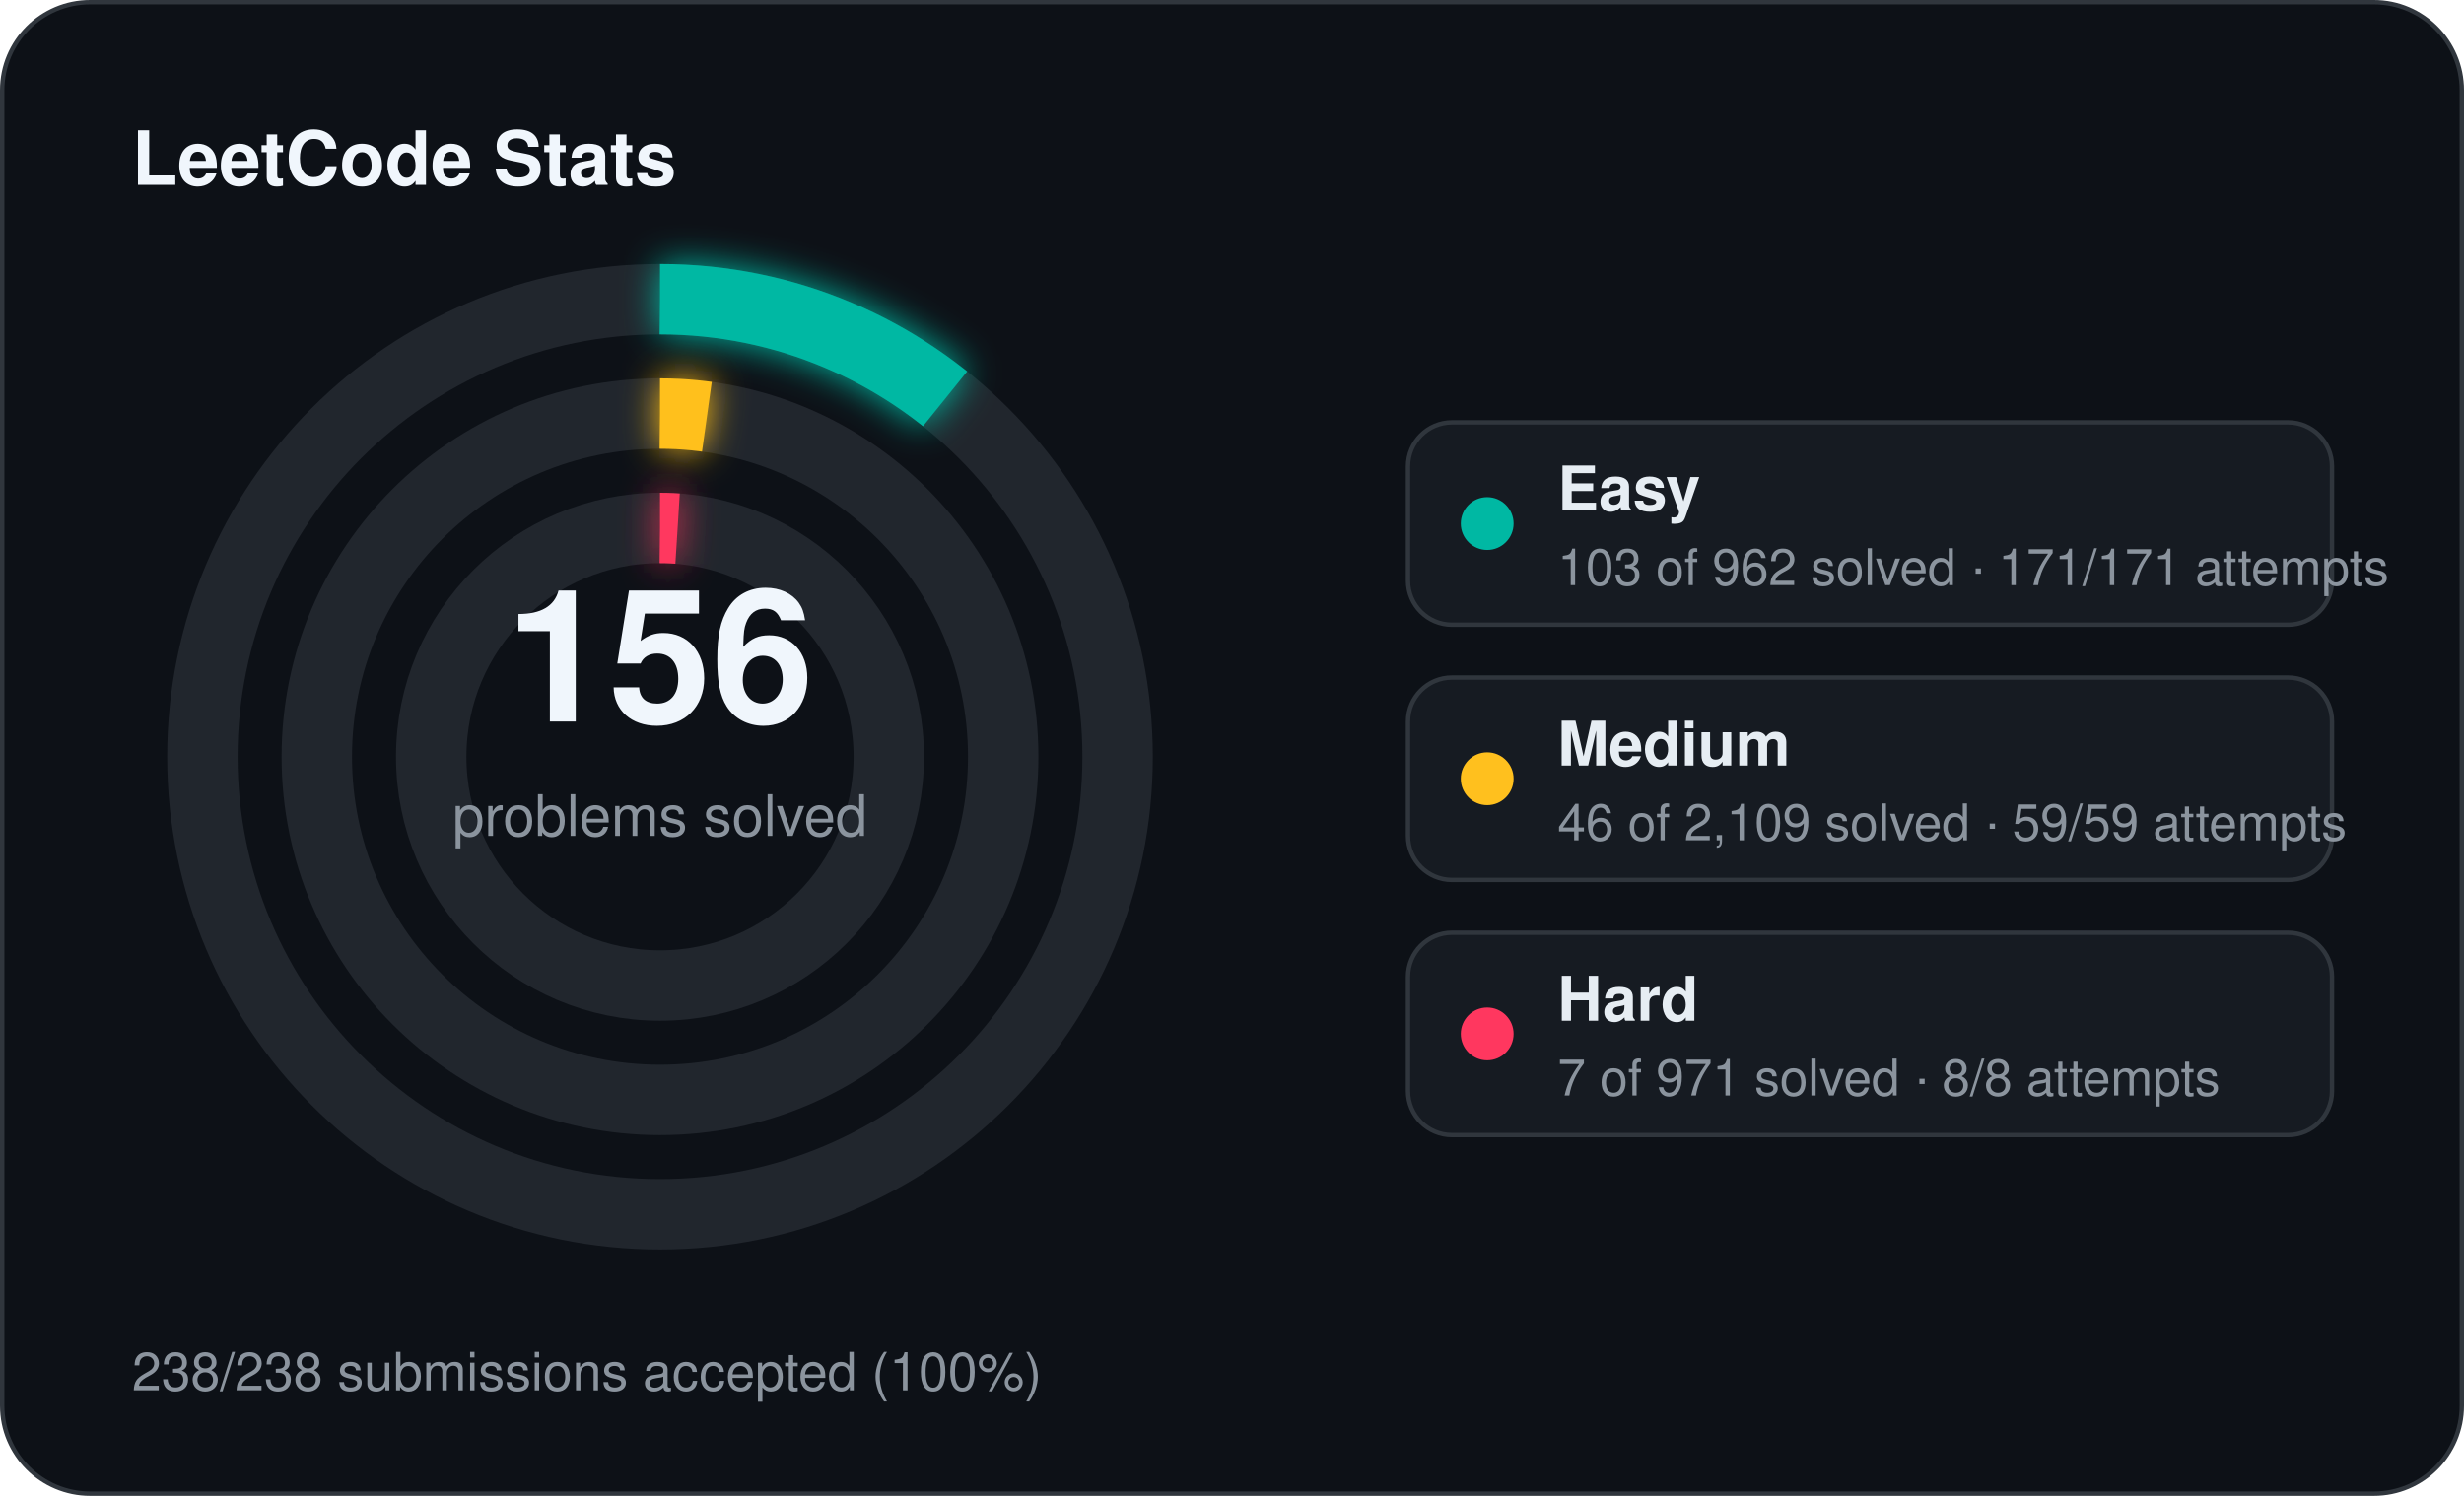
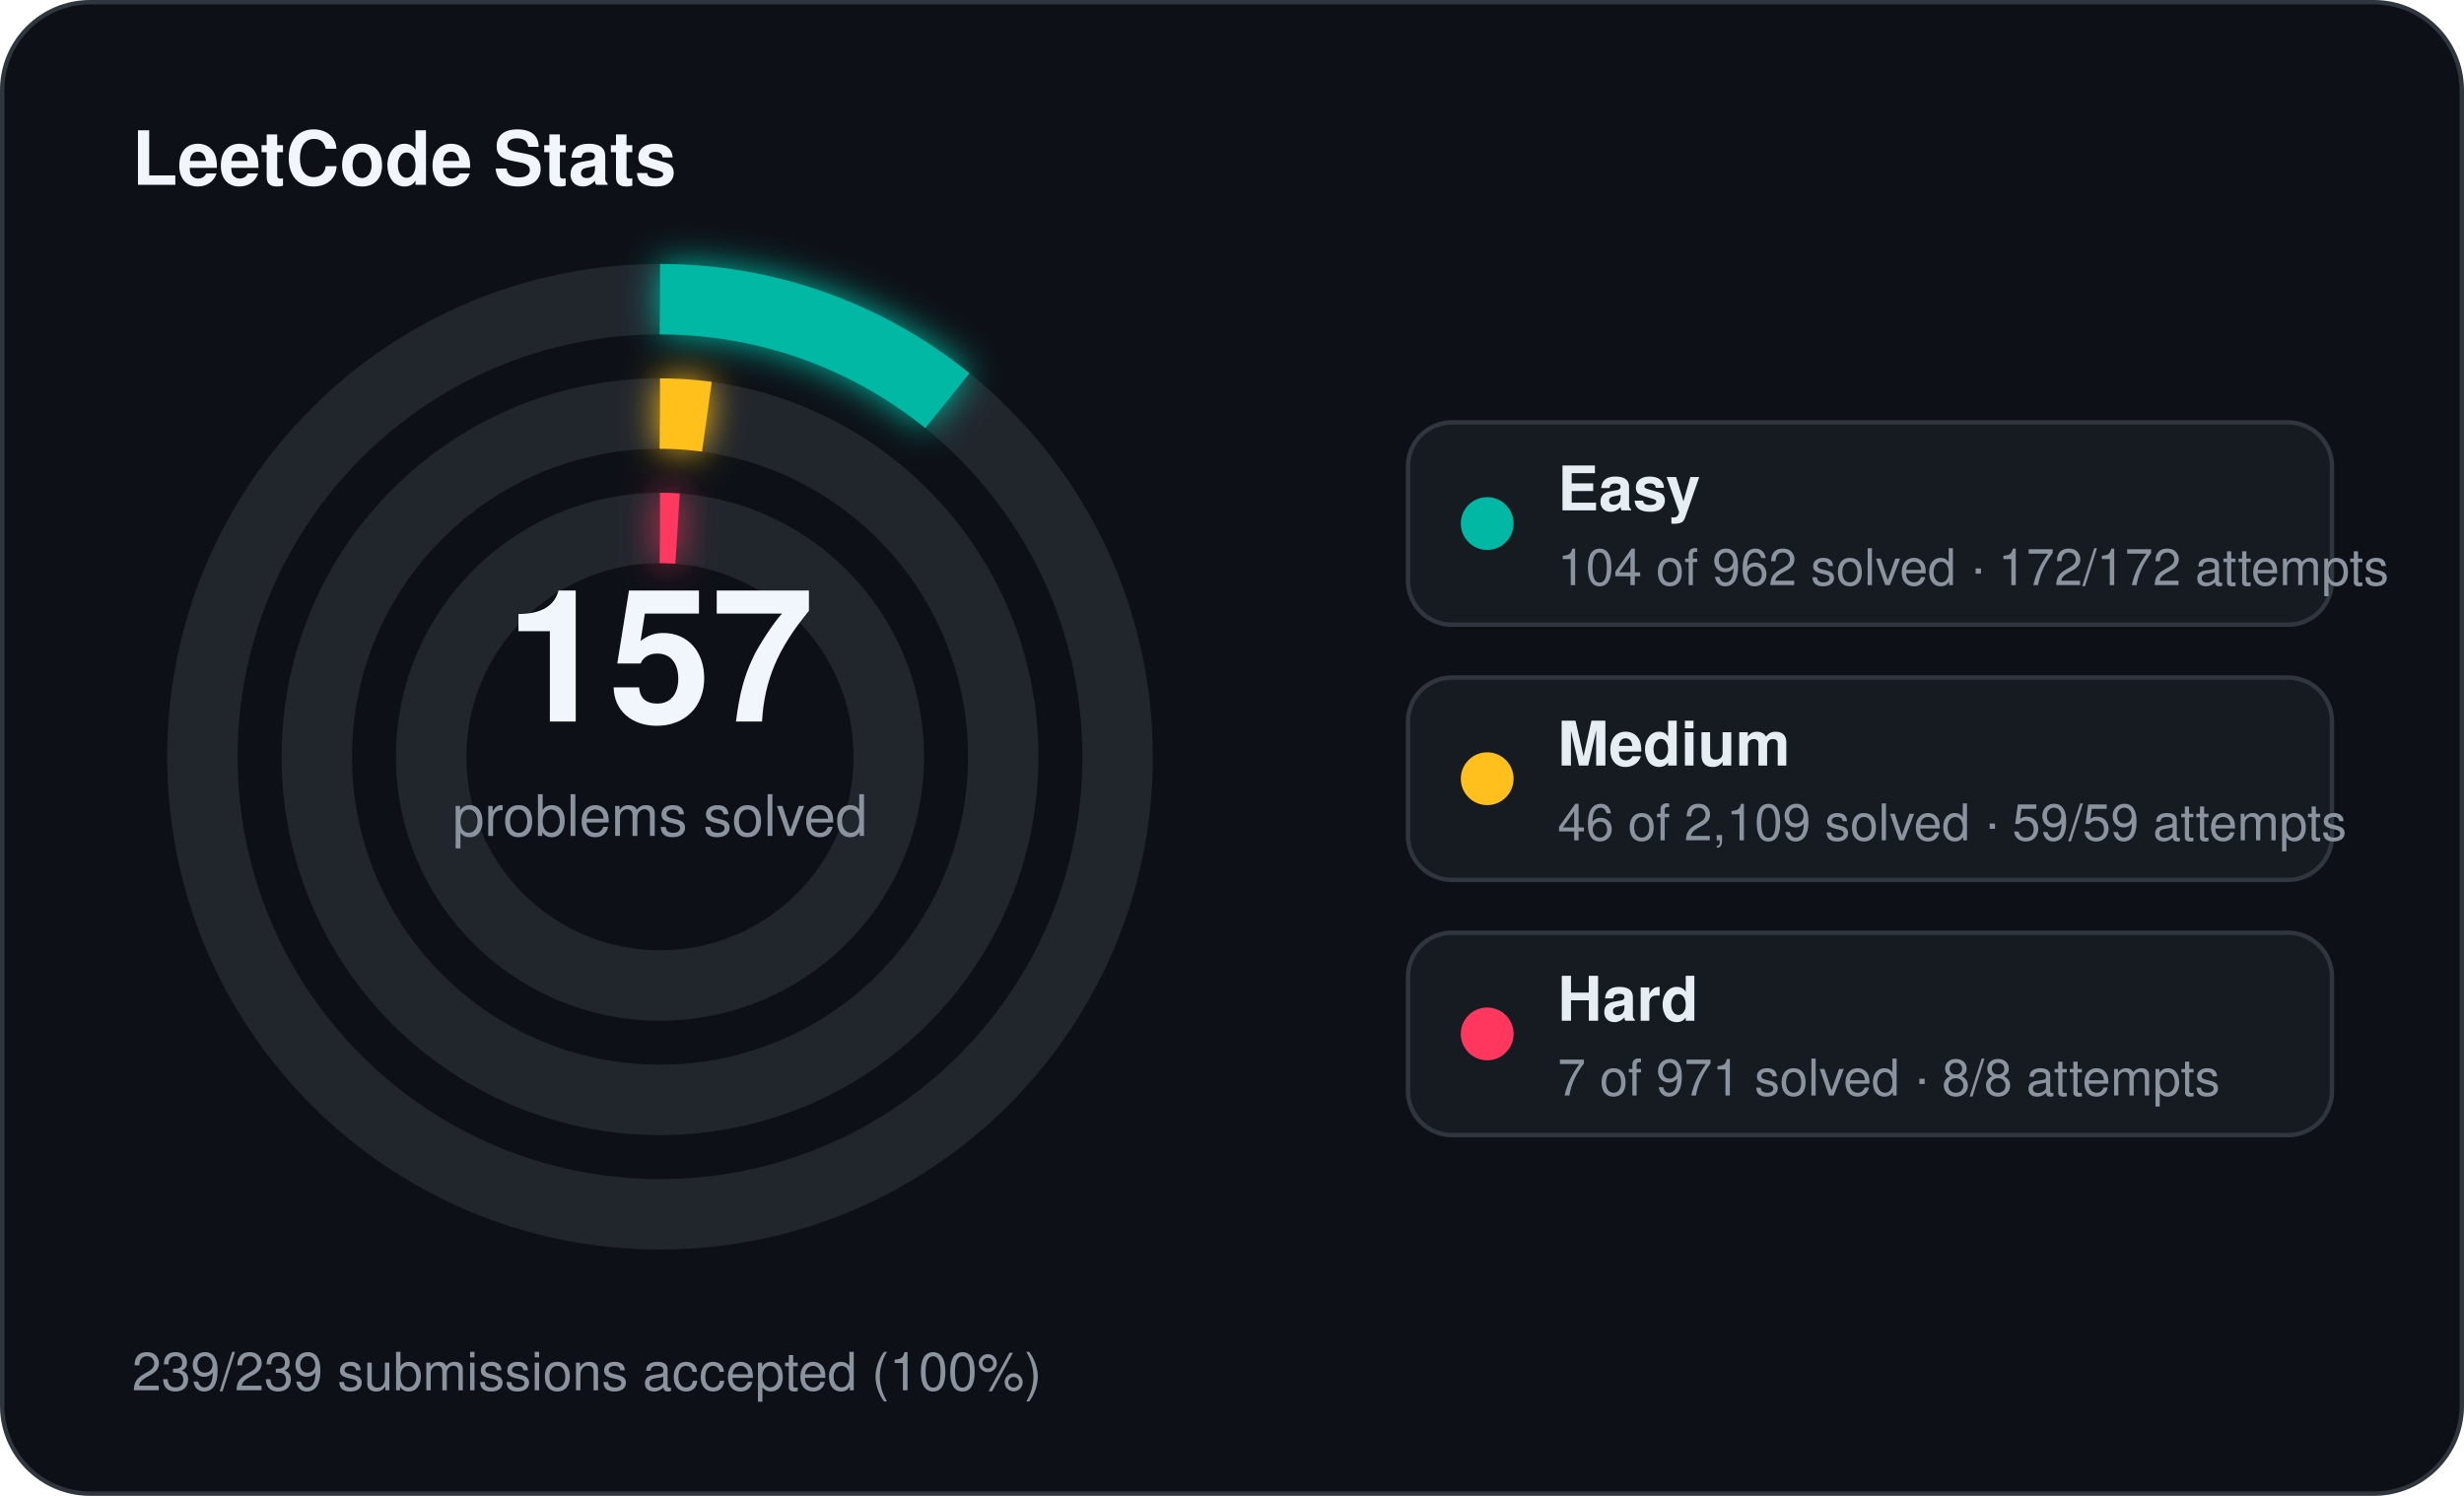
<svg xmlns="http://www.w3.org/2000/svg" width="560" height="340" viewBox="0 0 560 340">
  <defs>
    <filter id="stats-glow" x="-60%" y="-60%" width="220%" height="220%">
      <feGaussianBlur stdDeviation="4" result="blur" />
      <feMerge>
        <feMergeNode in="blur" />
        <feMergeNode in="SourceGraphic" />
      </feMerge>
    </filter>
  </defs>
  <rect x="0.5" y="0.5" width="559" height="339" rx="20" fill="#0d1117" stroke="#30363d" stroke-width="1" />
  <text x="30" y="42" fill="#f0f6fc" font-family="Segoe UI, Helvetica, Arial, sans-serif" font-size="17" font-weight="700">LeetCode Stats</text>
  <circle cx="150" cy="172" r="104" fill="none" stroke="#21262d" stroke-width="16" />
-   <circle cx="150" cy="172" r="104" fill="none" stroke="#00b8a3" stroke-width="16" stroke-linecap="butt" stroke-dasharray="69.96 653.45" transform="rotate(-90 150 172)" filter="url(#stats-glow)" />
+   <circle cx="150" cy="172" r="104" fill="none" stroke="#00b8a3" stroke-width="16" stroke-linecap="butt" stroke-dasharray="70.64 653.45" transform="rotate(-90 150 172)" filter="url(#stats-glow)" />
  <circle cx="150" cy="172" r="78" fill="none" stroke="#21262d" stroke-width="16" />
  <circle cx="150" cy="172" r="78" fill="none" stroke="#ffc01e" stroke-width="16" stroke-linecap="butt" stroke-dasharray="10.69 490.09" transform="rotate(-90 150 172)" filter="url(#stats-glow)" />
  <circle cx="150" cy="172" r="52" fill="none" stroke="#21262d" stroke-width="16" />
  <circle cx="150" cy="172" r="52" fill="none" stroke="#ff375f" stroke-width="16" stroke-linecap="butt" stroke-dasharray="4.00 326.73" transform="rotate(-90 150 172)" filter="url(#stats-glow)" />
-   <text x="150" y="164" text-anchor="middle" fill="#f0f6fc" font-family="Segoe UI, Helvetica, Arial, sans-serif" font-size="42" font-weight="700">156</text>
+   <text x="150" y="164" text-anchor="middle" fill="#f0f6fc" font-family="Segoe UI, Helvetica, Arial, sans-serif" font-size="42" font-weight="700">157</text>
  <text x="150" y="190" text-anchor="middle" fill="#8b949e" font-family="Segoe UI, Helvetica, Arial, sans-serif" font-size="13">problems solved</text>
  <rect x="320" y="96" width="210" height="46" rx="10" fill="#161b22" stroke="#30363d" stroke-width="1" />
  <circle cx="338" cy="119" r="6" fill="#00b8a3" />
  <text x="354" y="116" fill="#e6edf3" font-family="Segoe UI, Helvetica, Arial, sans-serif" font-size="14" font-weight="600">Easy</text>
-   <text x="354" y="133" fill="#8b949e" font-family="Segoe UI, Helvetica, Arial, sans-serif" font-size="11.5">103 of 962 solved · 171/171 attempts</text>
+   <text x="354" y="133" fill="#8b949e" font-family="Segoe UI, Helvetica, Arial, sans-serif" font-size="11.5">104 of 962 solved · 172/172 attempts</text>
  <rect x="320" y="154" width="210" height="46" rx="10" fill="#161b22" stroke="#30363d" stroke-width="1" />
  <circle cx="338" cy="177" r="6" fill="#ffc01e" />
  <text x="354" y="174" fill="#e6edf3" font-family="Segoe UI, Helvetica, Arial, sans-serif" font-size="14" font-weight="600">Medium</text>
  <text x="354" y="191" fill="#8b949e" font-family="Segoe UI, Helvetica, Arial, sans-serif" font-size="11.5">46 of 2,109 solved · 59/59 attempts</text>
  <rect x="320" y="212" width="210" height="46" rx="10" fill="#161b22" stroke="#30363d" stroke-width="1" />
  <circle cx="338" cy="235" r="6" fill="#ff375f" />
  <text x="354" y="232" fill="#e6edf3" font-family="Segoe UI, Helvetica, Arial, sans-serif" font-size="14" font-weight="600">Hard</text>
  <text x="354" y="249" fill="#8b949e" font-family="Segoe UI, Helvetica, Arial, sans-serif" font-size="11.5">7 of 971 solved · 8/8 attempts</text>
-   <text x="30" y="316" fill="#8b949e" font-family="Segoe UI, Helvetica, Arial, sans-serif" font-size="12">238/238 submissions accepted (100%)</text>
+   <text x="30" y="316" fill="#8b949e" font-family="Segoe UI, Helvetica, Arial, sans-serif" font-size="12">239/239 submissions accepted (100%)</text>
</svg>
